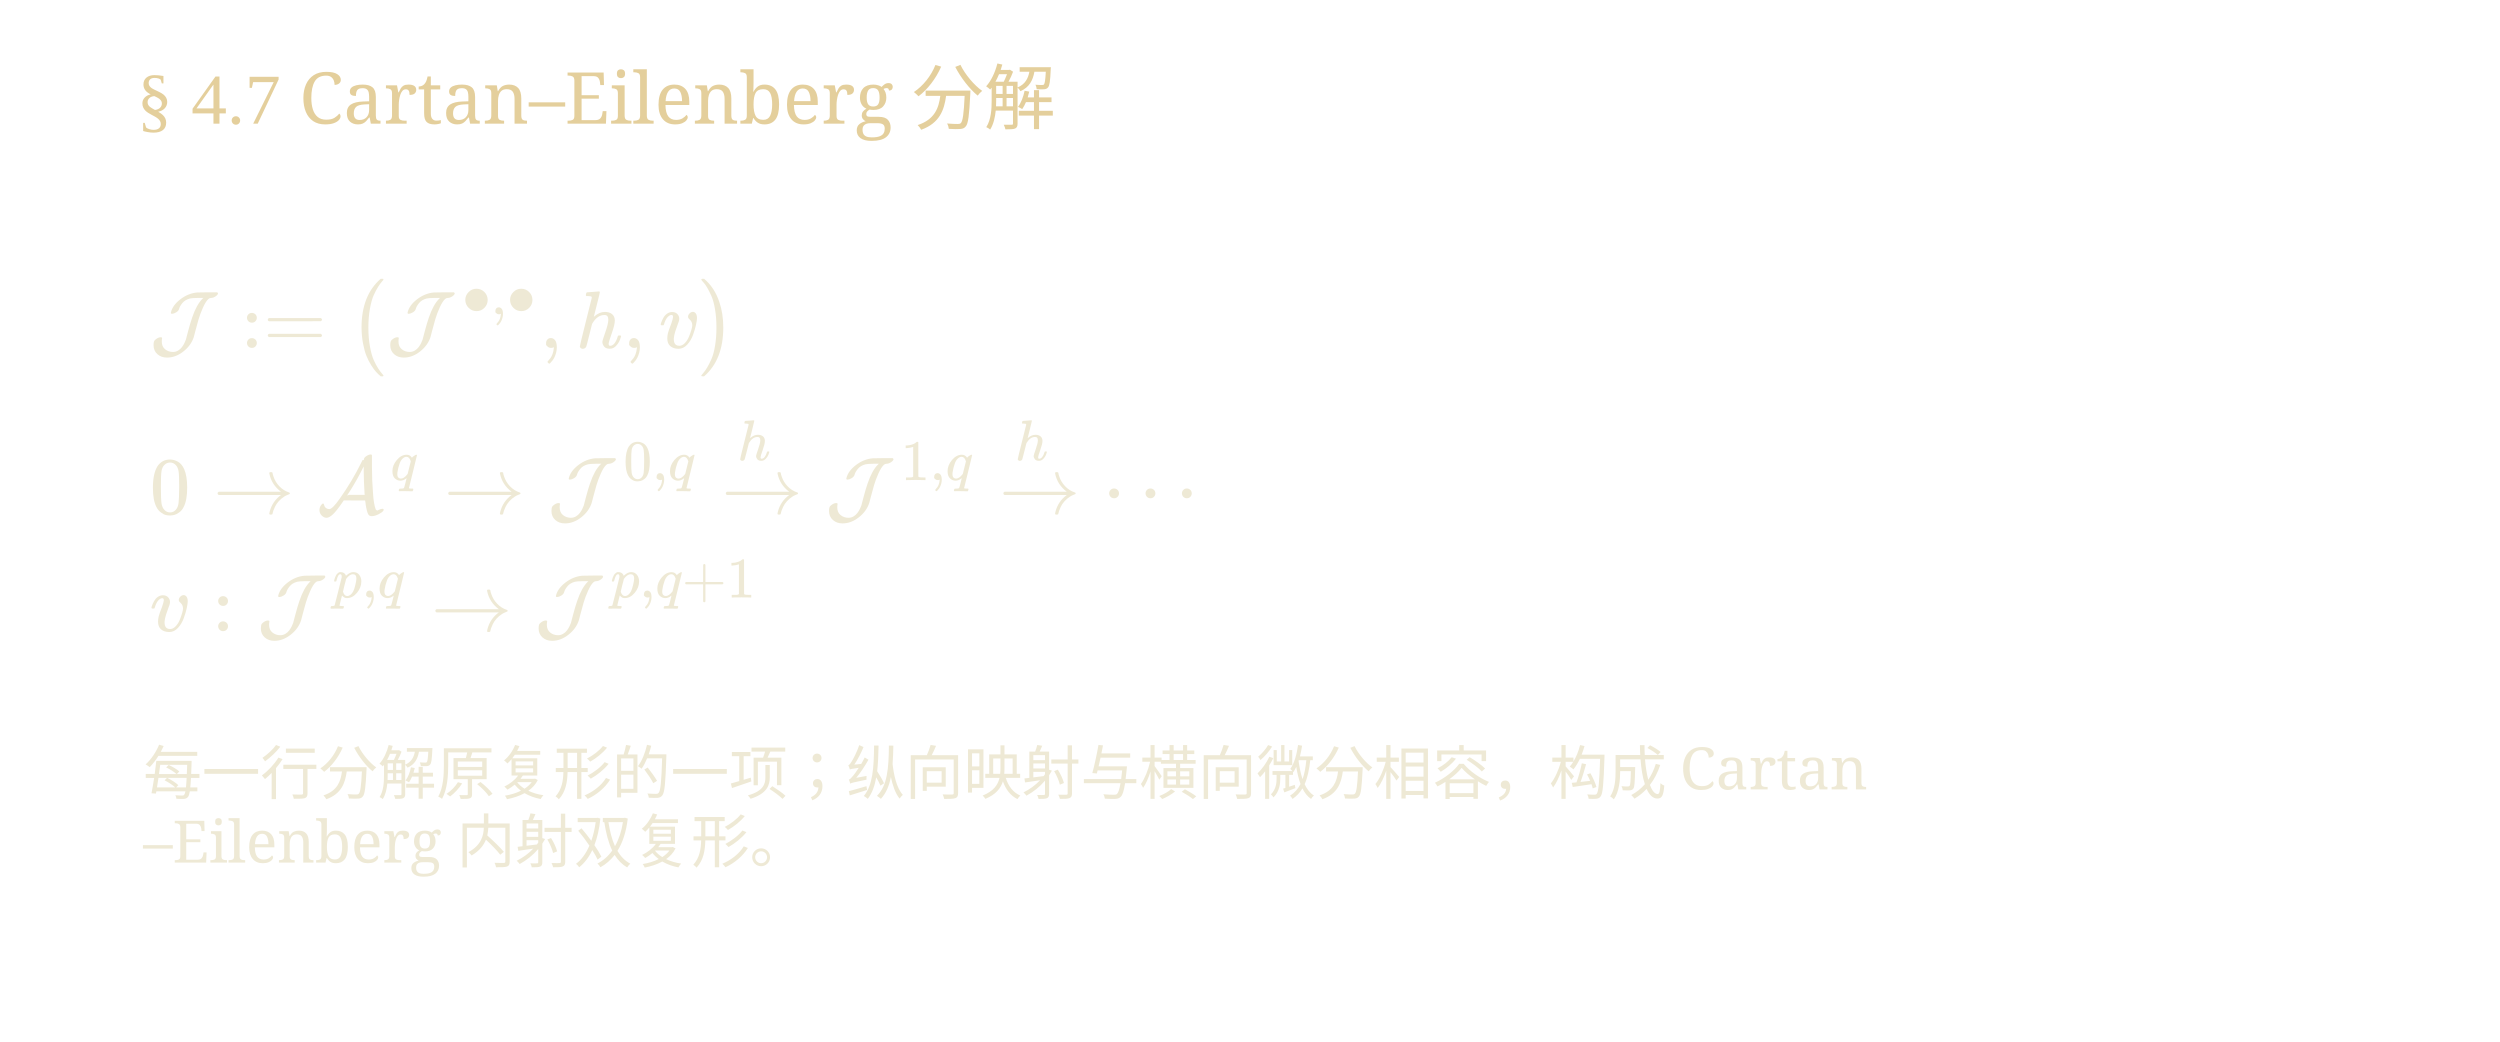
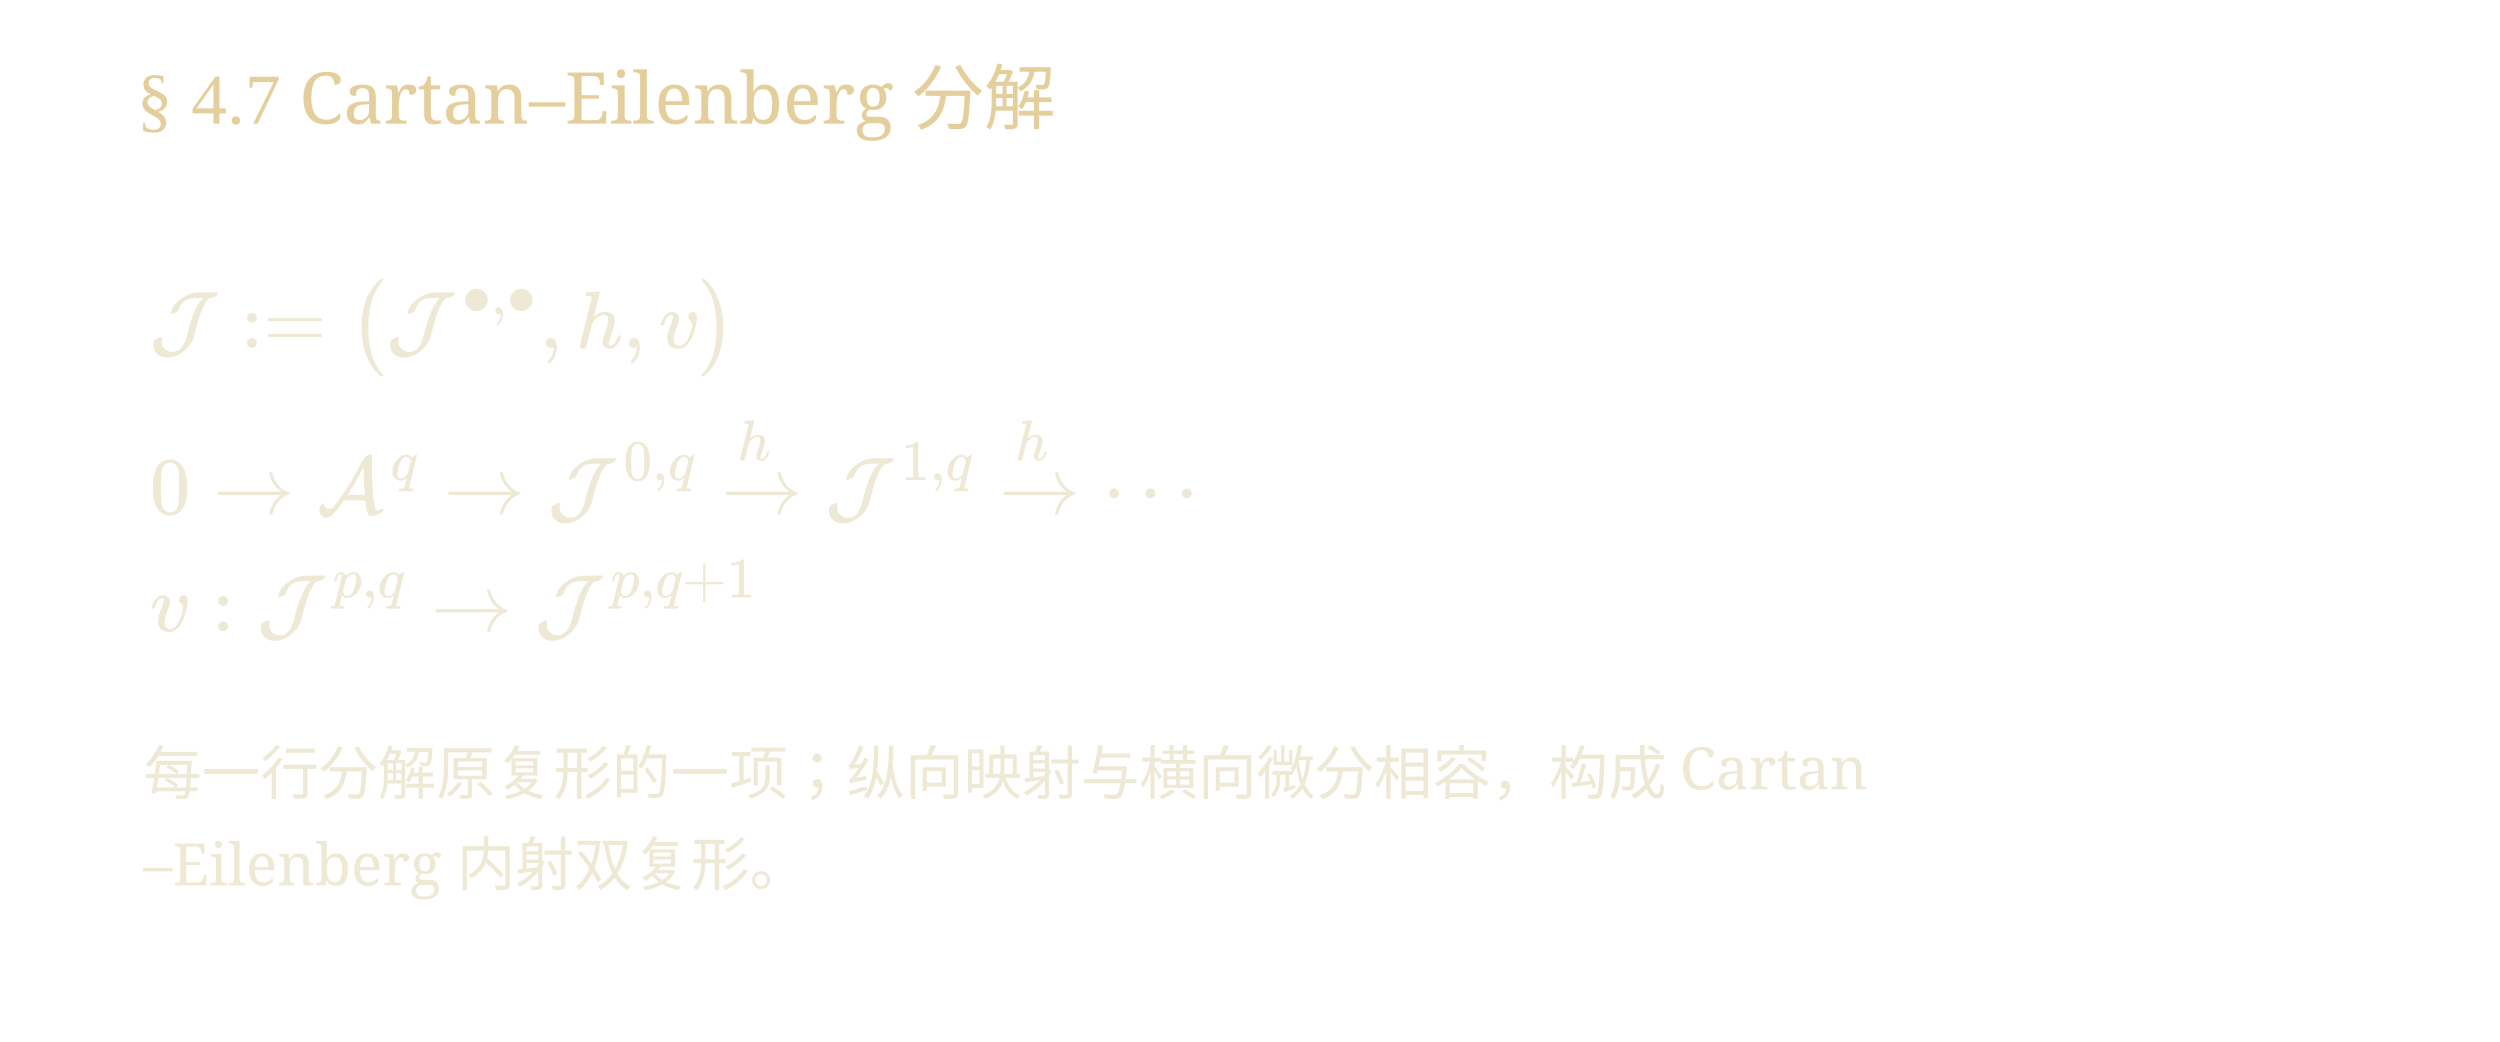
<svg xmlns="http://www.w3.org/2000/svg" width="1536" height="640" viewBox="0 0 1536 640">
  <g fill="#eee9d5" font-family="Kaiti SC, STKaiti, KaiTi, PingFang SC, serif">
    <text x="84" y="76" font-size="44" fill="#e4cf9c">
      <tspan font-family="Times New Roman, serif">§</tspan>
      <tspan font-family="Times New Roman, serif">4.7</tspan>  Cartan–Eilenberg 分解</text>
    <svg x="92" y="171.275" width="644.17" height="222.45" viewBox="0 0 12883.4 4449">
      <svg x="0" y="0" width="7200.6" height="1199" viewBox="0 -849.5 7200.6 1199">
        <g stroke="#eee9d5" fill="#eee9d5" stroke-width="0" transform="scale(1,-1)">
          <g data-mml-node="math">
            <g data-mml-node="TeXAtom" data-mjx-texclass="ORD">
              <g data-mml-node="mi">
                <path data-c="4A" d="M148 78Q148 16 189 -17T286 -50Q319 -50 348 -33T396 10T426 59T444 101L471 204Q498 306 521 372Q575 532 649 605L659 614H591Q517 613 494 607Q433 591 400 550T360 477Q353 454 325 437T275 419Q256 419 260 435Q280 523 376 597T583 681Q603 683 713 683H830Q839 674 839 671Q839 654 810 634T754 614Q735 614 721 601Q688 571 654 495T600 351T561 209T541 132Q507 29 412 -45T213 -119Q141 -119 94 -77T47 33Q47 55 50 69T58 90T71 103Q105 131 135 131Q152 131 152 120Q152 119 151 114T149 99T148 78Z" />
              </g>
            </g>
            <g data-mml-node="mo" transform="translate(1116.8,0)">
              <g data-mml-node="text">
                <path data-c="3A" d="M78 370Q78 394 95 412T138 430Q162 430 180 414T199 371Q199 346 182 328T139 310T96 327T78 370ZM78 60Q78 84 95 102T138 120Q162 120 180 104T199 61Q199 36 182 18T139 0T96 17T78 60Z" />
              </g>
              <g data-mml-node="text" transform="translate(278,0)">
                <path data-c="3D" d="M56 347Q56 360 70 367H707Q722 359 722 347Q722 336 708 328L390 327H72Q56 332 56 347ZM56 153Q56 168 72 173H708Q722 163 722 153Q722 140 707 133H70Q56 140 56 153Z" />
              </g>
            </g>
            <g data-mml-node="TeXAtom" data-mjx-texclass="OPEN" transform="translate(2450.6,0)">
              <g data-mml-node="mo" transform="translate(0 -0.5)">
                <path data-c="28" d="M152 251Q152 646 388 850H416Q422 844 422 841Q422 837 403 816T357 753T302 649T255 482T236 250Q236 124 255 19T301 -147T356 -251T403 -315T422 -340Q422 -343 416 -349H388Q359 -325 332 -296T271 -213T212 -97T170 56T152 251Z" />
              </g>
            </g>
            <g data-mml-node="msup" transform="translate(2908.6,0)">
              <g data-mml-node="TeXAtom" data-mjx-texclass="ORD">
                <g data-mml-node="mi">
                  <path data-c="4A" d="M148 78Q148 16 189 -17T286 -50Q319 -50 348 -33T396 10T426 59T444 101L471 204Q498 306 521 372Q575 532 649 605L659 614H591Q517 613 494 607Q433 591 400 550T360 477Q353 454 325 437T275 419Q256 419 260 435Q280 523 376 597T583 681Q603 683 713 683H830Q839 674 839 671Q839 654 810 634T754 614Q735 614 721 601Q688 571 654 495T600 351T561 209T541 132Q507 29 412 -45T213 -119Q141 -119 94 -77T47 33Q47 55 50 69T58 90T71 103Q105 131 135 131Q152 131 152 120Q152 119 151 114T149 99T148 78Z" />
                </g>
              </g>
              <g data-mml-node="TeXAtom" transform="translate(930.1,413) scale(0.707)" data-mjx-texclass="ORD">
                <g data-mml-node="mo">
                  <path data-c="2219" d="M55 251Q55 328 112 386T249 444T386 388T444 249Q444 171 388 113T250 55Q170 55 113 112T55 251Z" />
                </g>
                <g data-mml-node="mo" transform="translate(500,0)">
                  <path data-c="2C" d="M78 35T78 60T94 103T137 121Q165 121 187 96T210 8Q210 -27 201 -60T180 -117T154 -158T130 -185T117 -194Q113 -194 104 -185T95 -172Q95 -168 106 -156T131 -126T157 -76T173 -3V9L172 8Q170 7 167 6T161 3T152 1T140 0Q113 0 96 17Z" />
                </g>
                <g data-mml-node="mo" transform="translate(778,0)">
                  <path data-c="2219" d="M55 251Q55 328 112 386T249 444T386 388T444 249Q444 171 388 113T250 55Q170 55 113 112T55 251Z" />
                </g>
              </g>
            </g>
            <g data-mml-node="mo" transform="translate(4792.3,0)">
              <path data-c="2C" d="M78 35T78 60T94 103T137 121Q165 121 187 96T210 8Q210 -27 201 -60T180 -117T154 -158T130 -185T117 -194Q113 -194 104 -185T95 -172Q95 -168 106 -156T131 -126T157 -76T173 -3V9L172 8Q170 7 167 6T161 3T152 1T140 0Q113 0 96 17Z" />
            </g>
            <g data-mml-node="mi" transform="translate(5237,0)">
              <path data-c="210E" d="M137 683Q138 683 209 688T282 694Q294 694 294 685Q294 674 258 534Q220 386 220 383Q220 381 227 388Q288 442 357 442Q411 442 444 415T478 336Q478 285 440 178T402 50Q403 36 407 31T422 26Q450 26 474 56T513 138Q516 149 519 151T535 153Q555 153 555 145Q555 144 551 130Q535 71 500 33Q466 -10 419 -10H414Q367 -10 346 17T325 74Q325 90 361 192T398 345Q398 404 354 404H349Q266 404 205 306L198 293L164 158Q132 28 127 16Q114 -11 83 -11Q69 -11 59 -2T48 16Q48 30 121 320L195 616Q195 629 188 632T149 637H128Q122 643 122 645T124 664Q129 683 137 683Z" />
            </g>
            <g data-mml-node="mo" transform="translate(5813,0)">
              <path data-c="2C" d="M78 35T78 60T94 103T137 121Q165 121 187 96T210 8Q210 -27 201 -60T180 -117T154 -158T130 -185T117 -194Q113 -194 104 -185T95 -172Q95 -168 106 -156T131 -126T157 -76T173 -3V9L172 8Q170 7 167 6T161 3T152 1T140 0Q113 0 96 17Z" />
            </g>
            <g data-mml-node="mi" transform="translate(6257.6,0)">
              <path data-c="1D463" d="M173 380Q173 405 154 405Q130 405 104 376T61 287Q60 286 59 284T58 281T56 279T53 278T49 278T41 278H27Q21 284 21 287Q21 294 29 316T53 368T97 419T160 441Q202 441 225 417T249 361Q249 344 246 335Q246 329 231 291T200 202T182 113Q182 86 187 69Q200 26 250 26Q287 26 319 60T369 139T398 222T409 277Q409 300 401 317T383 343T365 361T357 383Q357 405 376 424T417 443Q436 443 451 425T467 367Q467 340 455 284T418 159T347 40T241 -11Q177 -11 139 22Q102 54 102 117Q102 148 110 181T151 298Q173 362 173 380Z" />
            </g>
            <g data-mml-node="TeXAtom" data-mjx-texclass="CLOSE" transform="translate(6742.6,0)">
              <g data-mml-node="mo" transform="translate(0 -0.5)">
                <path data-c="29" d="M305 251Q305 -145 69 -349H56Q43 -349 39 -347T35 -338Q37 -333 60 -307T108 -239T160 -136T204 27T221 250T204 473T160 636T108 740T60 807T35 839Q35 850 50 850H56H69Q197 743 256 566Q305 425 305 251Z" />
              </g>
            </g>
          </g>
        </g>
      </svg>
      <svg x="0" y="1639" width="12883.4" height="1367.1" viewBox="0 -1248.1 12883.4 1367.1">
        <g stroke="#eee9d5" fill="#eee9d5" stroke-width="0" transform="scale(1,-1)">
          <g data-mml-node="math">
            <g data-mml-node="mn">
              <path data-c="30" d="M96 585Q152 666 249 666Q297 666 345 640T423 548Q460 465 460 320Q460 165 417 83Q397 41 362 16T301 -15T250 -22Q224 -22 198 -16T137 16T82 83Q39 165 39 320Q39 494 96 585ZM321 597Q291 629 250 629Q208 629 178 597Q153 571 145 525T137 333Q137 175 145 125T181 46Q209 16 250 16Q290 16 318 46Q347 76 354 130T362 333Q362 478 354 524T321 597Z" />
            </g>
            <g data-mml-node="mo" transform="translate(777.8,0)">
              <path data-c="2192" d="M56 237T56 250T70 270H835Q719 357 692 493Q692 494 692 496T691 499Q691 511 708 511H711Q720 511 723 510T729 506T732 497T735 481T743 456Q765 389 816 336T935 261Q944 258 944 250Q944 244 939 241T915 231T877 212Q836 186 806 152T761 85T740 35T732 4Q730 -6 727 -8T711 -11Q691 -11 691 0Q691 7 696 25Q728 151 835 230H70Q56 237 56 250Z" />
            </g>
            <g data-mml-node="msup" transform="translate(2055.6,0)">
              <g data-mml-node="TeXAtom" data-mjx-texclass="ORD">
                <g data-mml-node="mi">
                  <path data-c="41" d="M576 668Q576 688 606 708T660 728Q676 728 675 712V571Q675 409 688 252Q696 122 720 57Q722 53 723 50T728 46T732 43T737 41T743 39L754 45Q788 61 803 61Q819 61 819 47Q818 43 814 35Q799 15 755 -7T675 -30Q659 -30 648 -25T630 -8T621 11T614 34Q603 77 599 106T594 146T591 160V163H460L329 164L316 145Q241 35 196 -7T119 -50T59 -24T30 43Q30 75 46 100T74 125Q81 125 83 120T88 104T96 84Q118 57 151 57Q189 57 277 182Q432 400 542 625L559 659H567Q574 659 575 660T576 668ZM584 249Q579 333 577 386T575 473T574 520V581L563 560Q497 426 412 290L372 228L370 224H371L383 228L393 232H586L584 249Z" />
                </g>
              </g>
              <g data-mml-node="mi" transform="translate(903.1,413) scale(0.707)">
                <path data-c="1D45E" d="M33 157Q33 258 109 349T280 441Q340 441 372 389Q373 390 377 395T388 406T404 418Q438 442 450 442Q454 442 457 439T460 434Q460 425 391 149Q320 -135 320 -139Q320 -147 365 -148H390Q396 -156 396 -157T393 -175Q389 -188 383 -194H370Q339 -192 262 -192Q234 -192 211 -192T174 -192T157 -193Q143 -193 143 -185Q143 -182 145 -170Q149 -154 152 -151T172 -148Q220 -148 230 -141Q238 -136 258 -53T279 32Q279 33 272 29Q224 -10 172 -10Q117 -10 75 30T33 157ZM352 326Q329 405 277 405Q242 405 210 374T160 293Q131 214 119 129Q119 126 119 118T118 106Q118 61 136 44T179 26Q233 26 290 98L298 109L352 326Z" />
              </g>
            </g>
            <g data-mml-node="mo" transform="translate(3611.7,0)">
              <path data-c="2192" d="M56 237T56 250T70 270H835Q719 357 692 493Q692 494 692 496T691 499Q691 511 708 511H711Q720 511 723 510T729 506T732 497T735 481T743 456Q765 389 816 336T935 261Q944 258 944 250Q944 244 939 241T915 231T877 212Q836 186 806 152T761 85T740 35T732 4Q730 -6 727 -8T711 -11Q691 -11 691 0Q691 7 696 25Q728 151 835 230H70Q56 237 56 250Z" />
            </g>
            <g data-mml-node="msup" transform="translate(4889.4,0)">
              <g data-mml-node="TeXAtom" data-mjx-texclass="ORD">
                <g data-mml-node="mi">
                  <path data-c="4A" d="M148 78Q148 16 189 -17T286 -50Q319 -50 348 -33T396 10T426 59T444 101L471 204Q498 306 521 372Q575 532 649 605L659 614H591Q517 613 494 607Q433 591 400 550T360 477Q353 454 325 437T275 419Q256 419 260 435Q280 523 376 597T583 681Q603 683 713 683H830Q839 674 839 671Q839 654 810 634T754 614Q735 614 721 601Q688 571 654 495T600 351T561 209T541 132Q507 29 412 -45T213 -119Q141 -119 94 -77T47 33Q47 55 50 69T58 90T71 103Q105 131 135 131Q152 131 152 120Q152 119 151 114T149 99T148 78Z" />
                </g>
              </g>
              <g data-mml-node="TeXAtom" transform="translate(930.1,413) scale(0.707)" data-mjx-texclass="ORD">
                <g data-mml-node="mn">
                  <path data-c="30" d="M96 585Q152 666 249 666Q297 666 345 640T423 548Q460 465 460 320Q460 165 417 83Q397 41 362 16T301 -15T250 -22Q224 -22 198 -16T137 16T82 83Q39 165 39 320Q39 494 96 585ZM321 597Q291 629 250 629Q208 629 178 597Q153 571 145 525T137 333Q137 175 145 125T181 46Q209 16 250 16Q290 16 318 46Q347 76 354 130T362 333Q362 478 354 524T321 597Z" />
                </g>
                <g data-mml-node="mo" transform="translate(500,0)">
                  <path data-c="2C" d="M78 35T78 60T94 103T137 121Q165 121 187 96T210 8Q210 -27 201 -60T180 -117T154 -158T130 -185T117 -194Q113 -194 104 -185T95 -172Q95 -168 106 -156T131 -126T157 -76T173 -3V9L172 8Q170 7 167 6T161 3T152 1T140 0Q113 0 96 17Z" />
                </g>
                <g data-mml-node="mi" transform="translate(778,0)">
                  <path data-c="1D45E" d="M33 157Q33 258 109 349T280 441Q340 441 372 389Q373 390 377 395T388 406T404 418Q438 442 450 442Q454 442 457 439T460 434Q460 425 391 149Q320 -135 320 -139Q320 -147 365 -148H390Q396 -156 396 -157T393 -175Q389 -188 383 -194H370Q339 -192 262 -192Q234 -192 211 -192T174 -192T157 -193Q143 -193 143 -185Q143 -182 145 -170Q149 -154 152 -151T172 -148Q220 -148 230 -141Q238 -136 258 -53T279 32Q279 33 272 29Q224 -10 172 -10Q117 -10 75 30T33 157ZM352 326Q329 405 277 405Q242 405 210 374T160 293Q131 214 119 129Q119 126 119 118T118 106Q118 61 136 44T179 26Q233 26 290 98L298 109L352 326Z" />
                </g>
              </g>
            </g>
            <g data-mml-node="mover" transform="translate(7022.7,0)">
              <g data-mml-node="mstyle">
                <g data-mml-node="mo">
                  <path data-c="2192" d="M56 237T56 250T70 270H835Q719 357 692 493Q692 494 692 496T691 499Q691 511 708 511H711Q720 511 723 510T729 506T732 497T735 481T743 456Q765 389 816 336T935 261Q944 258 944 250Q944 244 939 241T915 231T877 212Q836 186 806 152T761 85T740 35T732 4Q730 -6 727 -8T711 -11Q691 -11 691 0Q691 7 696 25Q728 151 835 230H70Q56 237 56 250Z" />
                </g>
              </g>
              <g data-mml-node="mpadded" transform="translate(1.8,798.8) scale(0.707)">
                <g transform="translate(278,-200)">
                  <g data-mml-node="mi">
                    <path data-c="210E" d="M137 683Q138 683 209 688T282 694Q294 694 294 685Q294 674 258 534Q220 386 220 383Q220 381 227 388Q288 442 357 442Q411 442 444 415T478 336Q478 285 440 178T402 50Q403 36 407 31T422 26Q450 26 474 56T513 138Q516 149 519 151T535 153Q555 153 555 145Q555 144 551 130Q535 71 500 33Q466 -10 419 -10H414Q367 -10 346 17T325 74Q325 90 361 192T398 345Q398 404 354 404H349Q266 404 205 306L198 293L164 158Q132 28 127 16Q114 -11 83 -11Q69 -11 59 -2T48 16Q48 30 121 320L195 616Q195 629 188 632T149 637H128Q122 643 122 645T124 664Q129 683 137 683Z" />
                  </g>
                  <g data-mml-node="mspace" transform="translate(576,0)" />
                </g>
              </g>
            </g>
            <g data-mml-node="msup" transform="translate(8300.4,0)">
              <g data-mml-node="TeXAtom" data-mjx-texclass="ORD">
                <g data-mml-node="mi">
                  <path data-c="4A" d="M148 78Q148 16 189 -17T286 -50Q319 -50 348 -33T396 10T426 59T444 101L471 204Q498 306 521 372Q575 532 649 605L659 614H591Q517 613 494 607Q433 591 400 550T360 477Q353 454 325 437T275 419Q256 419 260 435Q280 523 376 597T583 681Q603 683 713 683H830Q839 674 839 671Q839 654 810 634T754 614Q735 614 721 601Q688 571 654 495T600 351T561 209T541 132Q507 29 412 -45T213 -119Q141 -119 94 -77T47 33Q47 55 50 69T58 90T71 103Q105 131 135 131Q152 131 152 120Q152 119 151 114T149 99T148 78Z" />
                </g>
              </g>
              <g data-mml-node="TeXAtom" transform="translate(930.1,413) scale(0.707)" data-mjx-texclass="ORD">
                <g data-mml-node="mn">
                  <path data-c="31" d="M213 578L200 573Q186 568 160 563T102 556H83V602H102Q149 604 189 617T245 641T273 663Q275 666 285 666Q294 666 302 660V361L303 61Q310 54 315 52T339 48T401 46H427V0H416Q395 3 257 3Q121 3 100 0H88V46H114Q136 46 152 46T177 47T193 50T201 52T207 57T213 61V578Z" />
                </g>
                <g data-mml-node="mo" transform="translate(500,0)">
                  <path data-c="2C" d="M78 35T78 60T94 103T137 121Q165 121 187 96T210 8Q210 -27 201 -60T180 -117T154 -158T130 -185T117 -194Q113 -194 104 -185T95 -172Q95 -168 106 -156T131 -126T157 -76T173 -3V9L172 8Q170 7 167 6T161 3T152 1T140 0Q113 0 96 17Z" />
                </g>
                <g data-mml-node="mi" transform="translate(778,0)">
                  <path data-c="1D45E" d="M33 157Q33 258 109 349T280 441Q340 441 372 389Q373 390 377 395T388 406T404 418Q438 442 450 442Q454 442 457 439T460 434Q460 425 391 149Q320 -135 320 -139Q320 -147 365 -148H390Q396 -156 396 -157T393 -175Q389 -188 383 -194H370Q339 -192 262 -192Q234 -192 211 -192T174 -192T157 -193Q143 -193 143 -185Q143 -182 145 -170Q149 -154 152 -151T172 -148Q220 -148 230 -141Q238 -136 258 -53T279 32Q279 33 272 29Q224 -10 172 -10Q117 -10 75 30T33 157ZM352 326Q329 405 277 405Q242 405 210 374T160 293Q131 214 119 129Q119 126 119 118T118 106Q118 61 136 44T179 26Q233 26 290 98L298 109L352 326Z" />
                </g>
              </g>
            </g>
            <g data-mml-node="mover" transform="translate(10433.7,0)">
              <g data-mml-node="mstyle">
                <g data-mml-node="mo">
                  <path data-c="2192" d="M56 237T56 250T70 270H835Q719 357 692 493Q692 494 692 496T691 499Q691 511 708 511H711Q720 511 723 510T729 506T732 497T735 481T743 456Q765 389 816 336T935 261Q944 258 944 250Q944 244 939 241T915 231T877 212Q836 186 806 152T761 85T740 35T732 4Q730 -6 727 -8T711 -11Q691 -11 691 0Q691 7 696 25Q728 151 835 230H70Q56 237 56 250Z" />
                </g>
              </g>
              <g data-mml-node="mpadded" transform="translate(1.8,798.8) scale(0.707)">
                <g transform="translate(278,-200)">
                  <g data-mml-node="mi">
                    <path data-c="210E" d="M137 683Q138 683 209 688T282 694Q294 694 294 685Q294 674 258 534Q220 386 220 383Q220 381 227 388Q288 442 357 442Q411 442 444 415T478 336Q478 285 440 178T402 50Q403 36 407 31T422 26Q450 26 474 56T513 138Q516 149 519 151T535 153Q555 153 555 145Q555 144 551 130Q535 71 500 33Q466 -10 419 -10H414Q367 -10 346 17T325 74Q325 90 361 192T398 345Q398 404 354 404H349Q266 404 205 306L198 293L164 158Q132 28 127 16Q114 -11 83 -11Q69 -11 59 -2T48 16Q48 30 121 320L195 616Q195 629 188 632T149 637H128Q122 643 122 645T124 664Q129 683 137 683Z" />
                  </g>
                  <g data-mml-node="mspace" transform="translate(576,0)" />
                </g>
              </g>
            </g>
            <g data-mml-node="mo" transform="translate(11711.4,0)">
              <path data-c="22EF" d="M78 250Q78 274 95 292T138 310Q162 310 180 294T199 251Q199 226 182 208T139 190T96 207T78 250ZM525 250Q525 274 542 292T585 310Q609 310 627 294T646 251Q646 226 629 208T586 190T543 207T525 250ZM972 250Q972 274 989 292T1032 310Q1056 310 1074 294T1093 251Q1093 226 1076 208T1033 190T990 207T972 250Z" />
            </g>
          </g>
        </g>
      </svg>
      <svg x="0" y="3446.1" width="7492.9" height="1002.9" viewBox="0 -883.9 7492.9 1002.9">
        <g stroke="#eee9d5" fill="#eee9d5" stroke-width="0" transform="scale(1,-1)">
          <g data-mml-node="math">
            <g data-mml-node="mi">
              <path data-c="1D463" d="M173 380Q173 405 154 405Q130 405 104 376T61 287Q60 286 59 284T58 281T56 279T53 278T49 278T41 278H27Q21 284 21 287Q21 294 29 316T53 368T97 419T160 441Q202 441 225 417T249 361Q249 344 246 335Q246 329 231 291T200 202T182 113Q182 86 187 69Q200 26 250 26Q287 26 319 60T369 139T398 222T409 277Q409 300 401 317T383 343T365 361T357 383Q357 405 376 424T417 443Q436 443 451 425T467 367Q467 340 455 284T418 159T347 40T241 -11Q177 -11 139 22Q102 54 102 117Q102 148 110 181T151 298Q173 362 173 380Z" />
            </g>
            <g data-mml-node="mo" transform="translate(762.8,0)">
              <path data-c="3A" d="M78 370Q78 394 95 412T138 430Q162 430 180 414T199 371Q199 346 182 328T139 310T96 327T78 370ZM78 60Q78 84 95 102T138 120Q162 120 180 104T199 61Q199 36 182 18T139 0T96 17T78 60Z" />
            </g>
            <g data-mml-node="msup" transform="translate(1318.6,0)">
              <g data-mml-node="TeXAtom" data-mjx-texclass="ORD">
                <g data-mml-node="mi">
                  <path data-c="4A" d="M148 78Q148 16 189 -17T286 -50Q319 -50 348 -33T396 10T426 59T444 101L471 204Q498 306 521 372Q575 532 649 605L659 614H591Q517 613 494 607Q433 591 400 550T360 477Q353 454 325 437T275 419Q256 419 260 435Q280 523 376 597T583 681Q603 683 713 683H830Q839 674 839 671Q839 654 810 634T754 614Q735 614 721 601Q688 571 654 495T600 351T561 209T541 132Q507 29 412 -45T213 -119Q141 -119 94 -77T47 33Q47 55 50 69T58 90T71 103Q105 131 135 131Q152 131 152 120Q152 119 151 114T149 99T148 78Z" />
                </g>
              </g>
              <g data-mml-node="TeXAtom" transform="translate(930.1,413) scale(0.707)" data-mjx-texclass="ORD">
                <g data-mml-node="mi">
                  <path data-c="1D45D" d="M23 287Q24 290 25 295T30 317T40 348T55 381T75 411T101 433T134 442Q209 442 230 378L240 387Q302 442 358 442Q423 442 460 395T497 281Q497 173 421 82T249 -10Q227 -10 210 -4Q199 1 187 11T168 28L161 36Q160 35 139 -51T118 -138Q118 -144 126 -145T163 -148H188Q194 -155 194 -157T191 -175Q188 -187 185 -190T172 -194Q170 -194 161 -194T127 -193T65 -192Q-5 -192 -24 -194H-32Q-39 -187 -39 -183Q-37 -156 -26 -148H-6Q28 -147 33 -136Q36 -130 94 103T155 350Q156 355 156 364Q156 405 131 405Q109 405 94 377T71 316T59 280Q57 278 43 278H29Q23 284 23 287ZM178 102Q200 26 252 26Q282 26 310 49T356 107Q374 141 392 215T411 325V331Q411 405 350 405Q339 405 328 402T306 393T286 380T269 365T254 350T243 336T235 326L232 322Q232 321 229 308T218 264T204 212Q178 106 178 102Z" />
                </g>
                <g data-mml-node="mo" transform="translate(503,0)">
                  <path data-c="2C" d="M78 35T78 60T94 103T137 121Q165 121 187 96T210 8Q210 -27 201 -60T180 -117T154 -158T130 -185T117 -194Q113 -194 104 -185T95 -172Q95 -168 106 -156T131 -126T157 -76T173 -3V9L172 8Q170 7 167 6T161 3T152 1T140 0Q113 0 96 17Z" />
                </g>
                <g data-mml-node="mi" transform="translate(781,0)">
                  <path data-c="1D45E" d="M33 157Q33 258 109 349T280 441Q340 441 372 389Q373 390 377 395T388 406T404 418Q438 442 450 442Q454 442 457 439T460 434Q460 425 391 149Q320 -135 320 -139Q320 -147 365 -148H390Q396 -156 396 -157T393 -175Q389 -188 383 -194H370Q339 -192 262 -192Q234 -192 211 -192T174 -192T157 -193Q143 -193 143 -185Q143 -182 145 -170Q149 -154 152 -151T172 -148Q220 -148 230 -141Q238 -136 258 -53T279 32Q279 33 272 29Q224 -10 172 -10Q117 -10 75 30T33 157ZM352 326Q329 405 277 405Q242 405 210 374T160 293Q131 214 119 129Q119 126 119 118T118 106Q118 61 136 44T179 26Q233 26 290 98L298 109L352 326Z" />
                </g>
              </g>
            </g>
            <g data-mml-node="mo" transform="translate(3453.9,0)">
              <path data-c="2192" d="M56 237T56 250T70 270H835Q719 357 692 493Q692 494 692 496T691 499Q691 511 708 511H711Q720 511 723 510T729 506T732 497T735 481T743 456Q765 389 816 336T935 261Q944 258 944 250Q944 244 939 241T915 231T877 212Q836 186 806 152T761 85T740 35T732 4Q730 -6 727 -8T711 -11Q691 -11 691 0Q691 7 696 25Q728 151 835 230H70Q56 237 56 250Z" />
            </g>
            <g data-mml-node="msup" transform="translate(4731.7,0)">
              <g data-mml-node="TeXAtom" data-mjx-texclass="ORD">
                <g data-mml-node="mi">
                  <path data-c="4A" d="M148 78Q148 16 189 -17T286 -50Q319 -50 348 -33T396 10T426 59T444 101L471 204Q498 306 521 372Q575 532 649 605L659 614H591Q517 613 494 607Q433 591 400 550T360 477Q353 454 325 437T275 419Q256 419 260 435Q280 523 376 597T583 681Q603 683 713 683H830Q839 674 839 671Q839 654 810 634T754 614Q735 614 721 601Q688 571 654 495T600 351T561 209T541 132Q507 29 412 -45T213 -119Q141 -119 94 -77T47 33Q47 55 50 69T58 90T71 103Q105 131 135 131Q152 131 152 120Q152 119 151 114T149 99T148 78Z" />
                </g>
              </g>
              <g data-mml-node="TeXAtom" transform="translate(930.1,413) scale(0.707)" data-mjx-texclass="ORD">
                <g data-mml-node="mi">
                  <path data-c="1D45D" d="M23 287Q24 290 25 295T30 317T40 348T55 381T75 411T101 433T134 442Q209 442 230 378L240 387Q302 442 358 442Q423 442 460 395T497 281Q497 173 421 82T249 -10Q227 -10 210 -4Q199 1 187 11T168 28L161 36Q160 35 139 -51T118 -138Q118 -144 126 -145T163 -148H188Q194 -155 194 -157T191 -175Q188 -187 185 -190T172 -194Q170 -194 161 -194T127 -193T65 -192Q-5 -192 -24 -194H-32Q-39 -187 -39 -183Q-37 -156 -26 -148H-6Q28 -147 33 -136Q36 -130 94 103T155 350Q156 355 156 364Q156 405 131 405Q109 405 94 377T71 316T59 280Q57 278 43 278H29Q23 284 23 287ZM178 102Q200 26 252 26Q282 26 310 49T356 107Q374 141 392 215T411 325V331Q411 405 350 405Q339 405 328 402T306 393T286 380T269 365T254 350T243 336T235 326L232 322Q232 321 229 308T218 264T204 212Q178 106 178 102Z" />
                </g>
                <g data-mml-node="mo" transform="translate(503,0)">
                  <path data-c="2C" d="M78 35T78 60T94 103T137 121Q165 121 187 96T210 8Q210 -27 201 -60T180 -117T154 -158T130 -185T117 -194Q113 -194 104 -185T95 -172Q95 -168 106 -156T131 -126T157 -76T173 -3V9L172 8Q170 7 167 6T161 3T152 1T140 0Q113 0 96 17Z" />
                </g>
                <g data-mml-node="mi" transform="translate(781,0)">
                  <path data-c="1D45E" d="M33 157Q33 258 109 349T280 441Q340 441 372 389Q373 390 377 395T388 406T404 418Q438 442 450 442Q454 442 457 439T460 434Q460 425 391 149Q320 -135 320 -139Q320 -147 365 -148H390Q396 -156 396 -157T393 -175Q389 -188 383 -194H370Q339 -192 262 -192Q234 -192 211 -192T174 -192T157 -193Q143 -193 143 -185Q143 -182 145 -170Q149 -154 152 -151T172 -148Q220 -148 230 -141Q238 -136 258 -53T279 32Q279 33 272 29Q224 -10 172 -10Q117 -10 75 30T33 157ZM352 326Q329 405 277 405Q242 405 210 374T160 293Q131 214 119 129Q119 126 119 118T118 106Q118 61 136 44T179 26Q233 26 290 98L298 109L352 326Z" />
                </g>
                <g data-mml-node="mo" transform="translate(1241,0)">
                  <path data-c="2B" d="M56 237T56 250T70 270H369V420L370 570Q380 583 389 583Q402 583 409 568V270H707Q722 262 722 250T707 230H409V-68Q401 -82 391 -82H389H387Q375 -82 369 -68V230H70Q56 237 56 250Z" />
                </g>
                <g data-mml-node="mn" transform="translate(2019,0)">
                  <path data-c="31" d="M213 578L200 573Q186 568 160 563T102 556H83V602H102Q149 604 189 617T245 641T273 663Q275 666 285 666Q294 666 302 660V361L303 61Q310 54 315 52T339 48T401 46H427V0H416Q395 3 257 3Q121 3 100 0H88V46H114Q136 46 152 46T177 47T193 50T201 52T207 57T213 61V578Z" />
                </g>
              </g>
            </g>
          </g>
        </g>
      </svg>
    </svg>
    <text x="88" y="488" font-size="36">每一行分解原复形的一项；纵向映射与横向微分相容，构成 Cartan</text>
-     <text x="88" y="530" font-size="36">–Eilenberg 内射双复形。</text>
+     <text x="88" y="544" font-size="36">–Eilenberg 内射双复形。</text>
  </g>
</svg>
